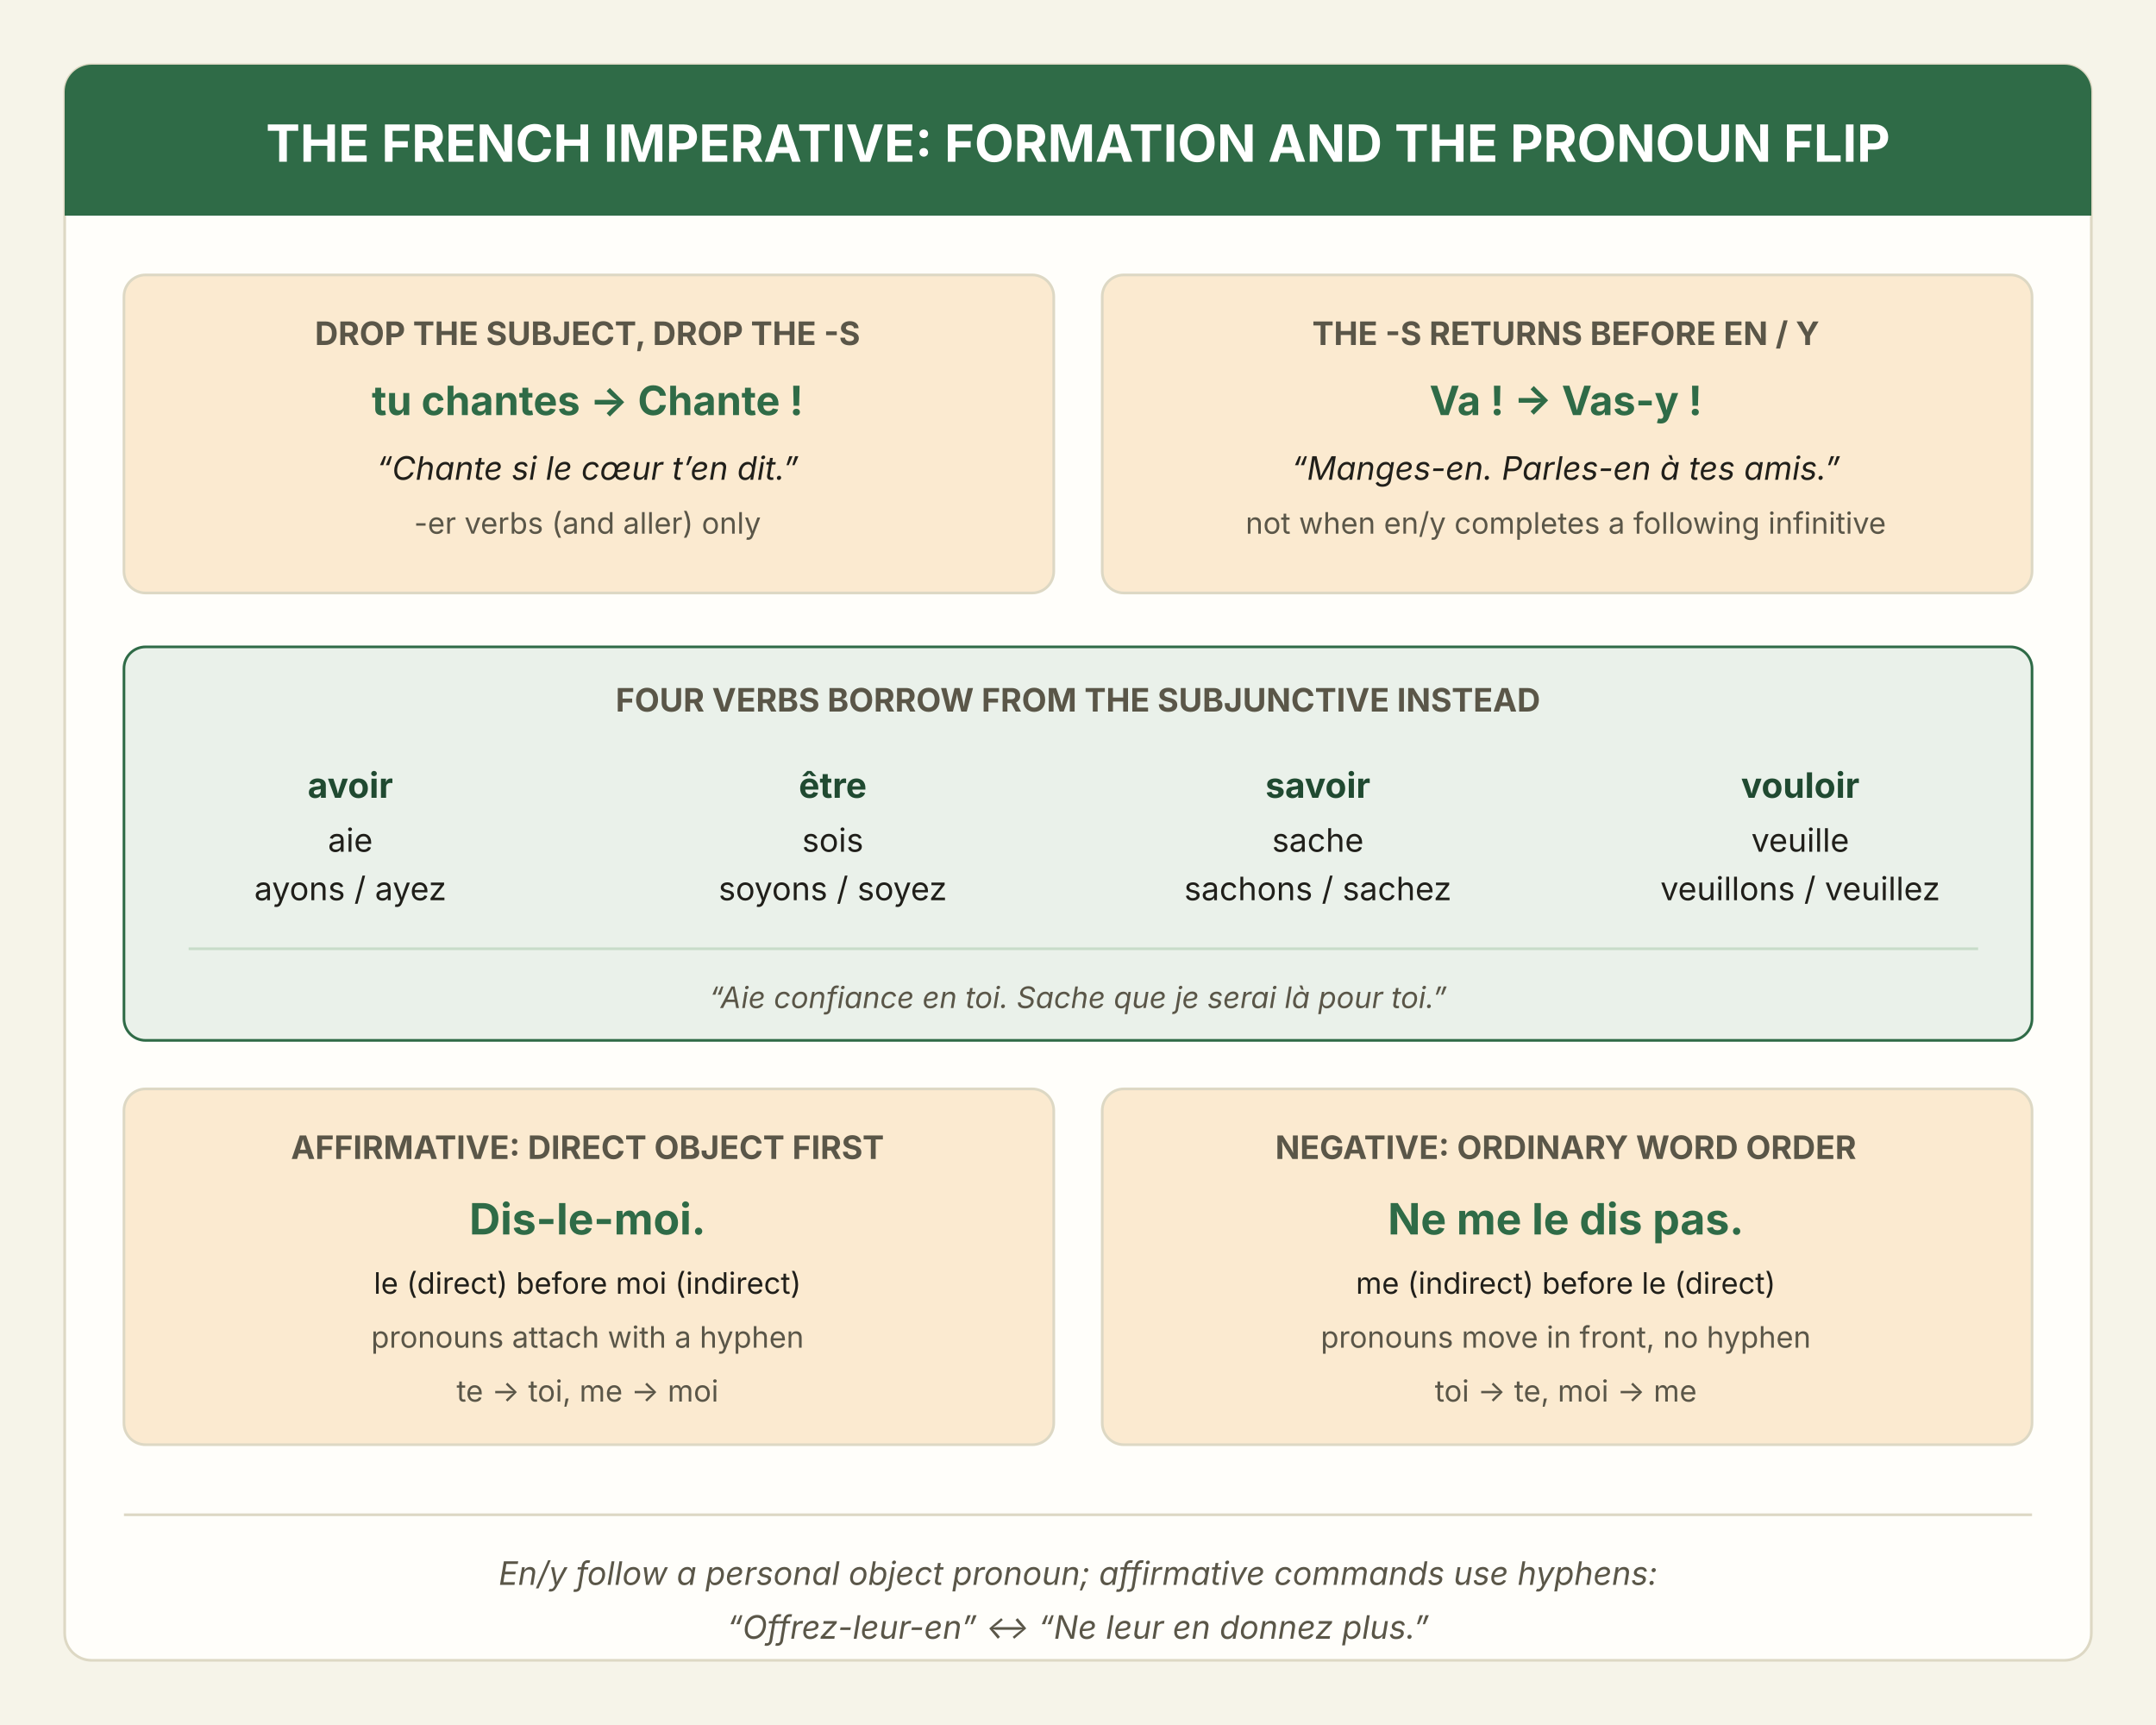
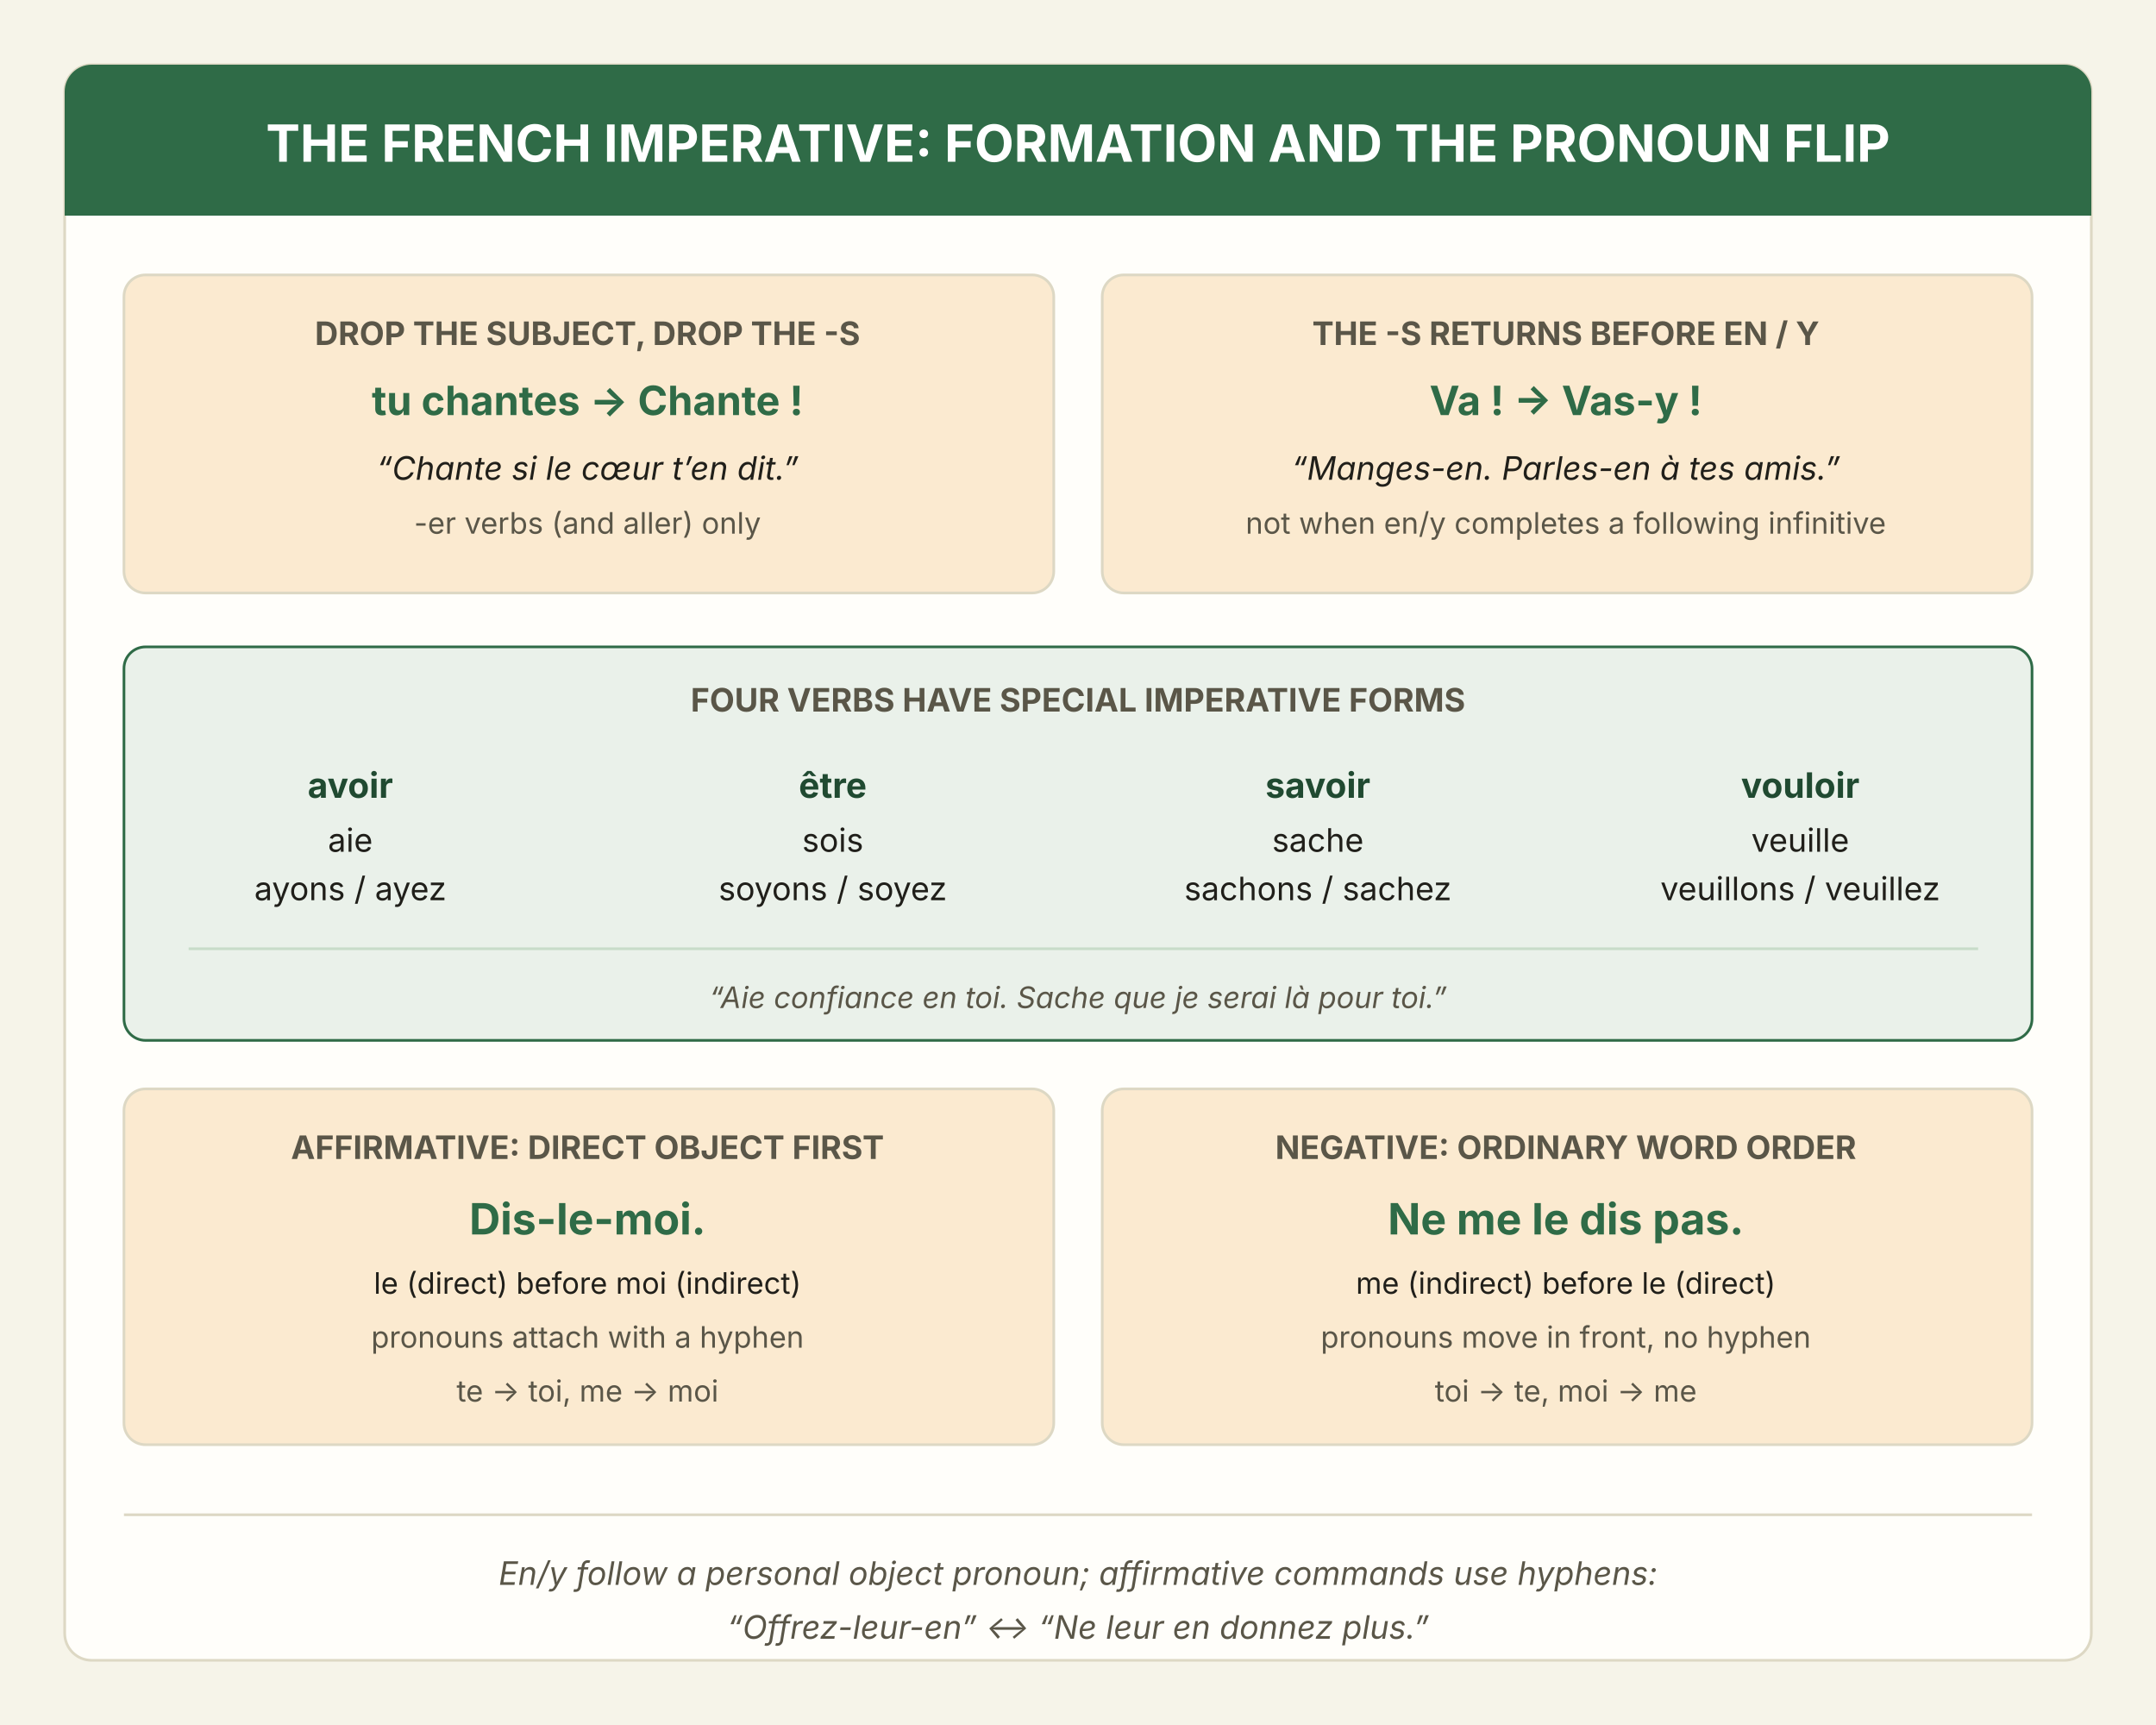
<svg xmlns="http://www.w3.org/2000/svg" viewBox="0 0 800 640" font-family="system-ui, -apple-system, sans-serif">
  <rect width="800" height="640" fill="#f6f4e9" />
  <rect x="24" y="24" width="752" height="592" rx="10" fill="#fffefa" stroke="#ddd8c4" />
  <rect x="24" y="24" width="752" height="56" rx="10" fill="#2f6b47" />
  <rect x="24" y="60" width="752" height="20" fill="#2f6b47" />
  <text x="400" y="60" text-anchor="middle" fill="#ffffff" font-size="19" font-weight="700">THE FRENCH IMPERATIVE: FORMATION AND THE PRONOUN FLIP</text>
  <rect x="46" y="102" width="345" height="118" rx="8" fill="#fbead0" stroke="#ddd8c4" />
  <rect x="409" y="102" width="345" height="118" rx="8" fill="#fbead0" stroke="#ddd8c4" />
  <text x="218" y="128" text-anchor="middle" fill="#5a5648" font-size="12" font-weight="700">DROP THE SUBJECT, DROP THE -S</text>
  <text x="218" y="154" text-anchor="middle" fill="#2f6b47" font-size="15" font-weight="700">tu chantes → Chante !</text>
  <text x="218" y="178" text-anchor="middle" fill="#201f1a" font-size="12" font-style="italic">“Chante si le cœur t’en dit.”</text>
  <text x="218" y="198" text-anchor="middle" fill="#5a5648" font-size="11">-er verbs (and aller) only</text>
  <text x="581" y="128" text-anchor="middle" fill="#5a5648" font-size="12" font-weight="700">THE -S RETURNS BEFORE EN / Y</text>
  <text x="581" y="154" text-anchor="middle" fill="#2f6b47" font-size="15" font-weight="700">Va ! → Vas-y !</text>
  <text x="581" y="178" text-anchor="middle" fill="#201f1a" font-size="12" font-style="italic">“Manges-en. Parles-en à tes amis.”</text>
  <text x="581" y="198" text-anchor="middle" fill="#5a5648" font-size="11">not when en/y completes a following infinitive</text>
  <rect x="46" y="240" width="708" height="146" rx="8" fill="#eaf1ea" stroke="#2f6b47" />
-   <text x="400" y="264" text-anchor="middle" fill="#5a5648" font-size="12" font-weight="700">FOUR VERBS BORROW FROM THE SUBJUNCTIVE INSTEAD</text>
+   <text x="400" y="264" text-anchor="middle" fill="#5a5648" font-size="12" font-weight="700">FOUR VERBS HAVE SPECIAL IMPERATIVE FORMS</text>
  <text x="130" y="296" text-anchor="middle" fill="#204a31" font-size="13" font-weight="700">avoir</text>
  <text x="130" y="316" text-anchor="middle" fill="#201f1a" font-size="12">aie</text>
  <text x="130" y="334" text-anchor="middle" fill="#201f1a" font-size="12">ayons / ayez</text>
  <text x="309" y="296" text-anchor="middle" fill="#204a31" font-size="13" font-weight="700">être</text>
  <text x="309" y="316" text-anchor="middle" fill="#201f1a" font-size="12">sois</text>
  <text x="309" y="334" text-anchor="middle" fill="#201f1a" font-size="12">soyons / soyez</text>
  <text x="489" y="296" text-anchor="middle" fill="#204a31" font-size="13" font-weight="700">savoir</text>
  <text x="489" y="316" text-anchor="middle" fill="#201f1a" font-size="12">sache</text>
  <text x="489" y="334" text-anchor="middle" fill="#201f1a" font-size="12">sachons / sachez</text>
  <text x="668" y="296" text-anchor="middle" fill="#204a31" font-size="13" font-weight="700">vouloir</text>
  <text x="668" y="316" text-anchor="middle" fill="#201f1a" font-size="12">veuille</text>
  <text x="668" y="334" text-anchor="middle" fill="#201f1a" font-size="12">veuillons / veuillez</text>
  <line x1="70" y1="352" x2="734" y2="352" stroke="#c8dcc9" stroke-width="1" />
  <text x="400" y="374" text-anchor="middle" fill="#5a5648" font-size="11" font-style="italic">“Aie confiance en toi. Sache que je serai là pour toi.”</text>
  <rect x="46" y="404" width="345" height="132" rx="8" fill="#fbead0" stroke="#ddd8c4" />
  <rect x="409" y="404" width="345" height="132" rx="8" fill="#fbead0" stroke="#ddd8c4" />
  <text x="218" y="430" text-anchor="middle" fill="#5a5648" font-size="12" font-weight="700">AFFIRMATIVE: DIRECT OBJECT FIRST</text>
  <text x="218" y="458" text-anchor="middle" fill="#2f6b47" font-size="16" font-weight="700">Dis-le-moi.</text>
  <text x="218" y="480" text-anchor="middle" fill="#201f1a" font-size="11">le (direct) before moi (indirect)</text>
  <text x="218" y="500" text-anchor="middle" fill="#5a5648" font-size="11">pronouns attach with a hyphen</text>
  <text x="218" y="520" text-anchor="middle" fill="#5a5648" font-size="11">te → toi, me → moi</text>
  <text x="581" y="430" text-anchor="middle" fill="#5a5648" font-size="12" font-weight="700">NEGATIVE: ORDINARY WORD ORDER</text>
  <text x="581" y="458" text-anchor="middle" fill="#2f6b47" font-size="16" font-weight="700">Ne me le dis pas.</text>
  <text x="581" y="480" text-anchor="middle" fill="#201f1a" font-size="11">me (indirect) before le (direct)</text>
  <text x="581" y="500" text-anchor="middle" fill="#5a5648" font-size="11">pronouns move in front, no hyphen</text>
  <text x="581" y="520" text-anchor="middle" fill="#5a5648" font-size="11">toi → te, moi → me</text>
  <line x1="46" y1="562" x2="754" y2="562" stroke="#ddd8c4" stroke-width="1" />
  <text x="400" y="588" text-anchor="middle" fill="#5a5648" font-size="12" font-style="italic">En/y follow a personal object pronoun; affirmative commands use hyphens:</text>
  <text x="400" y="608" text-anchor="middle" fill="#5a5648" font-size="12" font-style="italic">“Offrez-leur-en” ↔ “Ne leur en donnez plus.”</text>
</svg>
